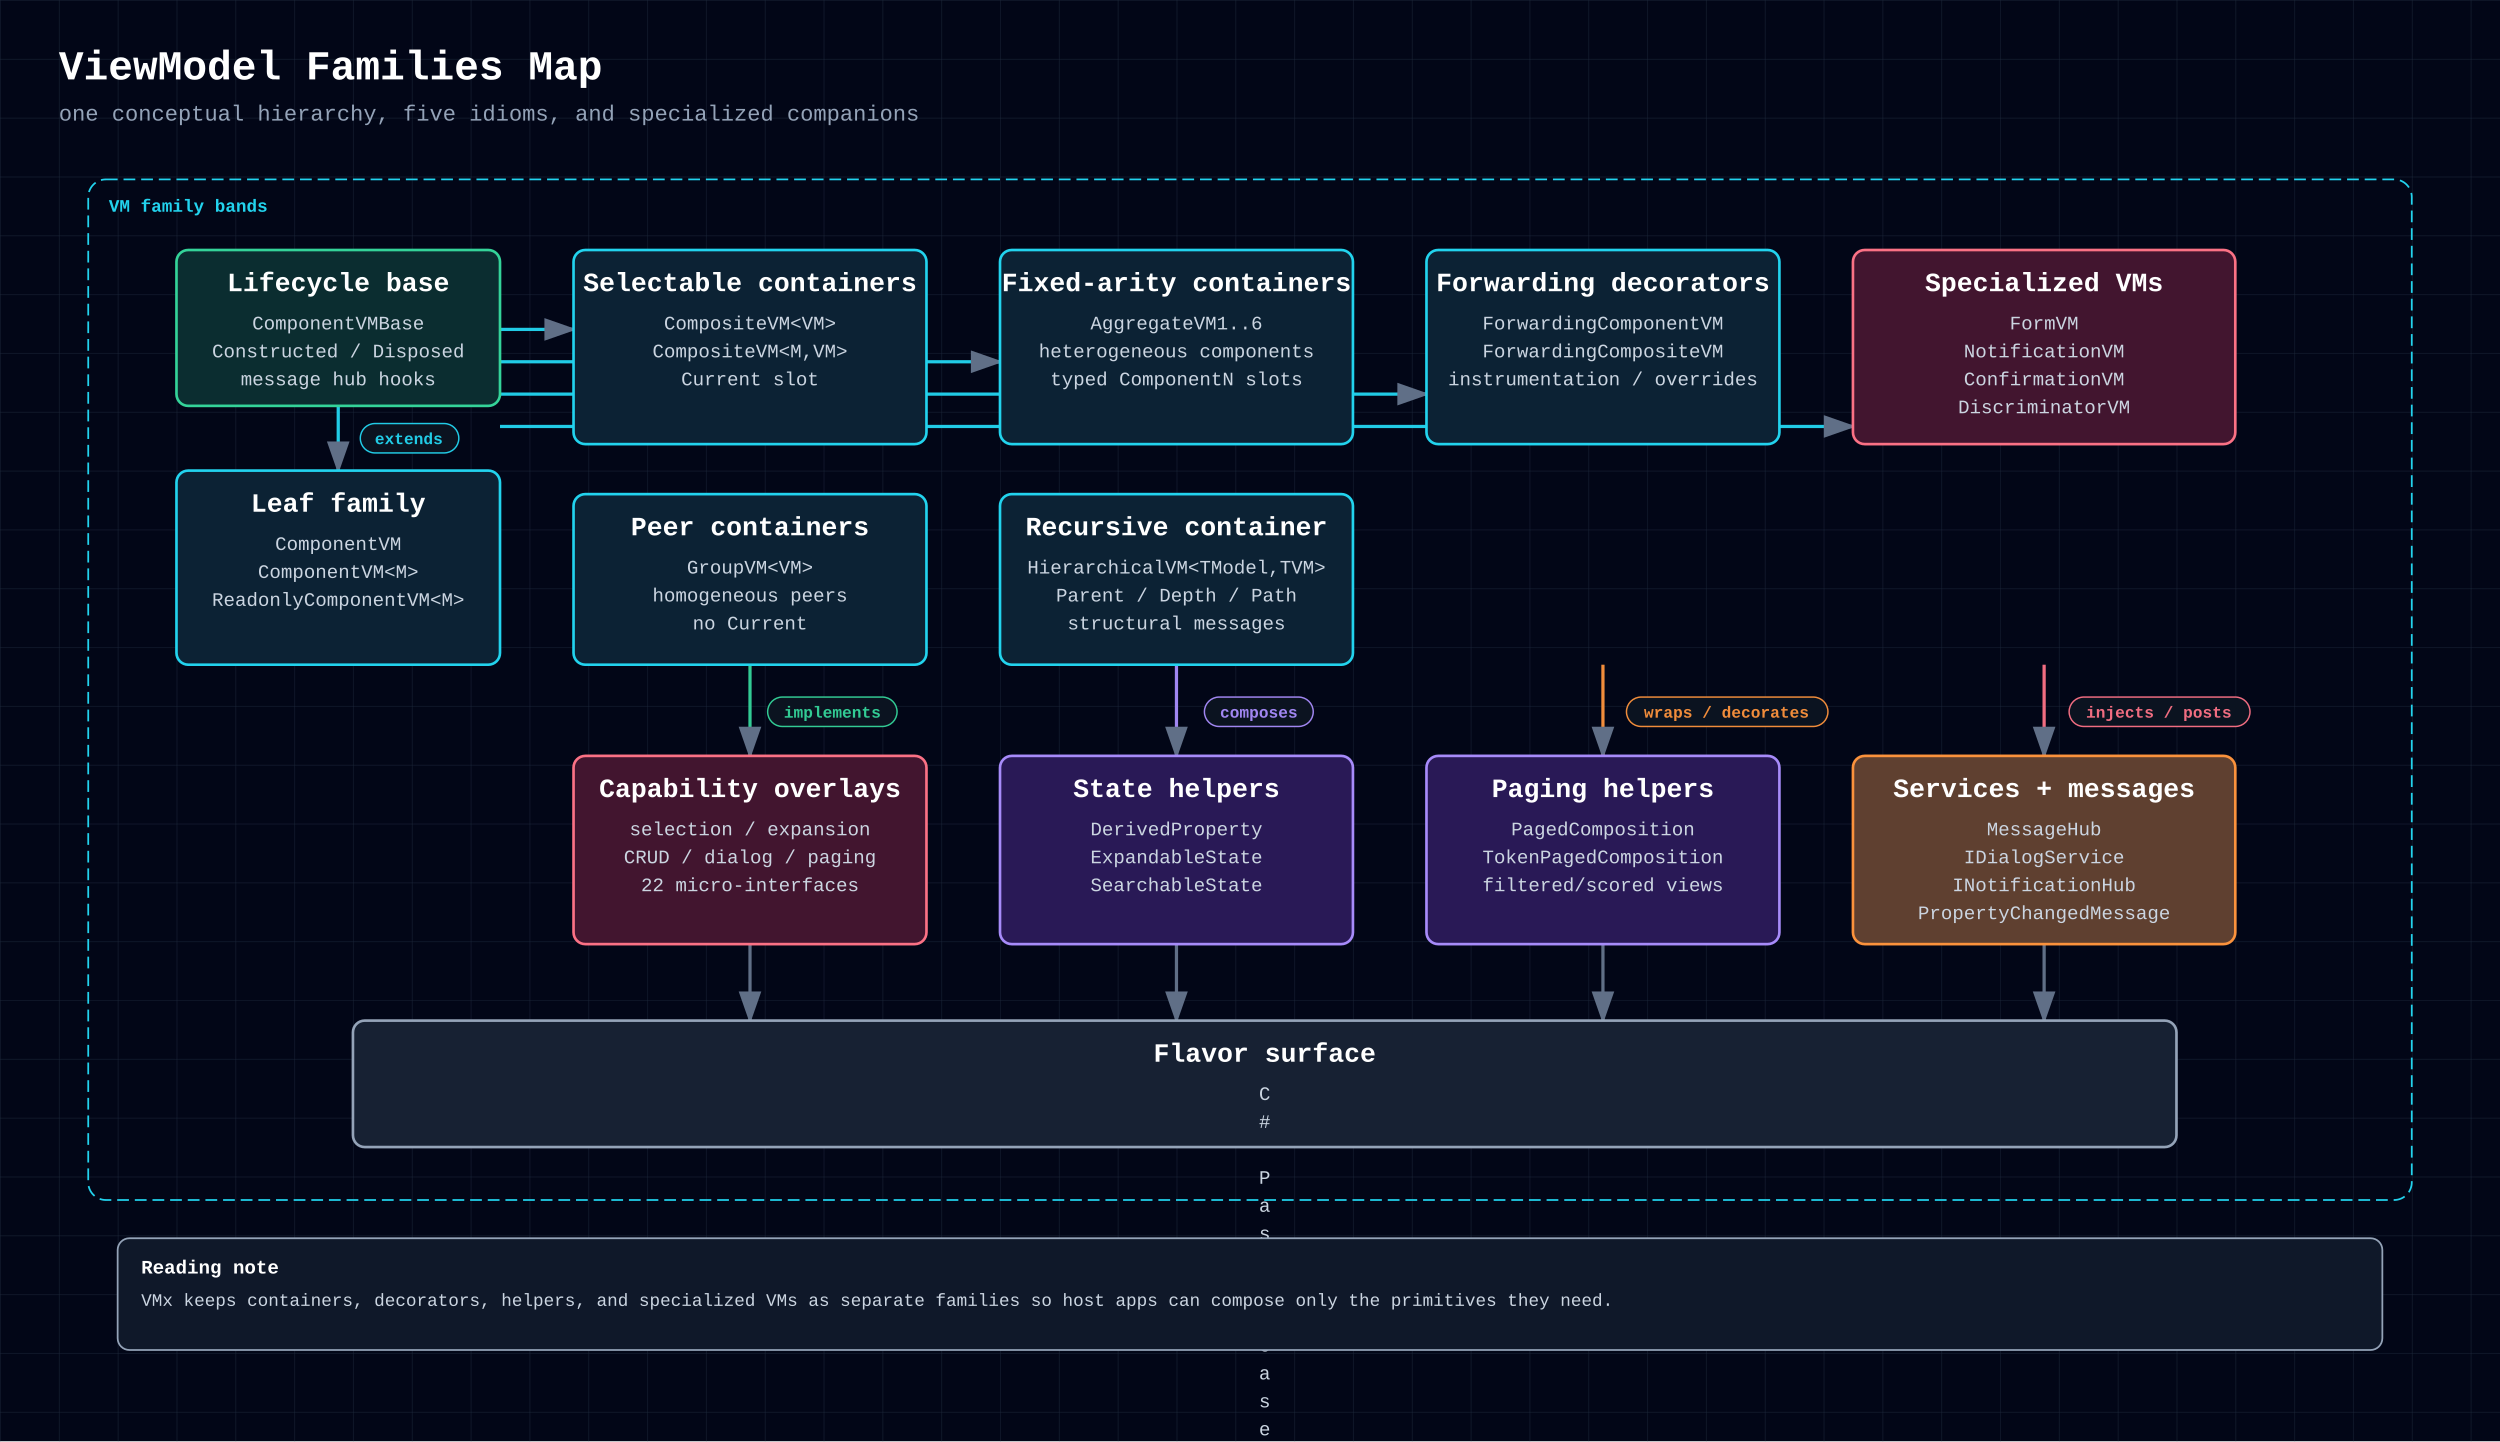
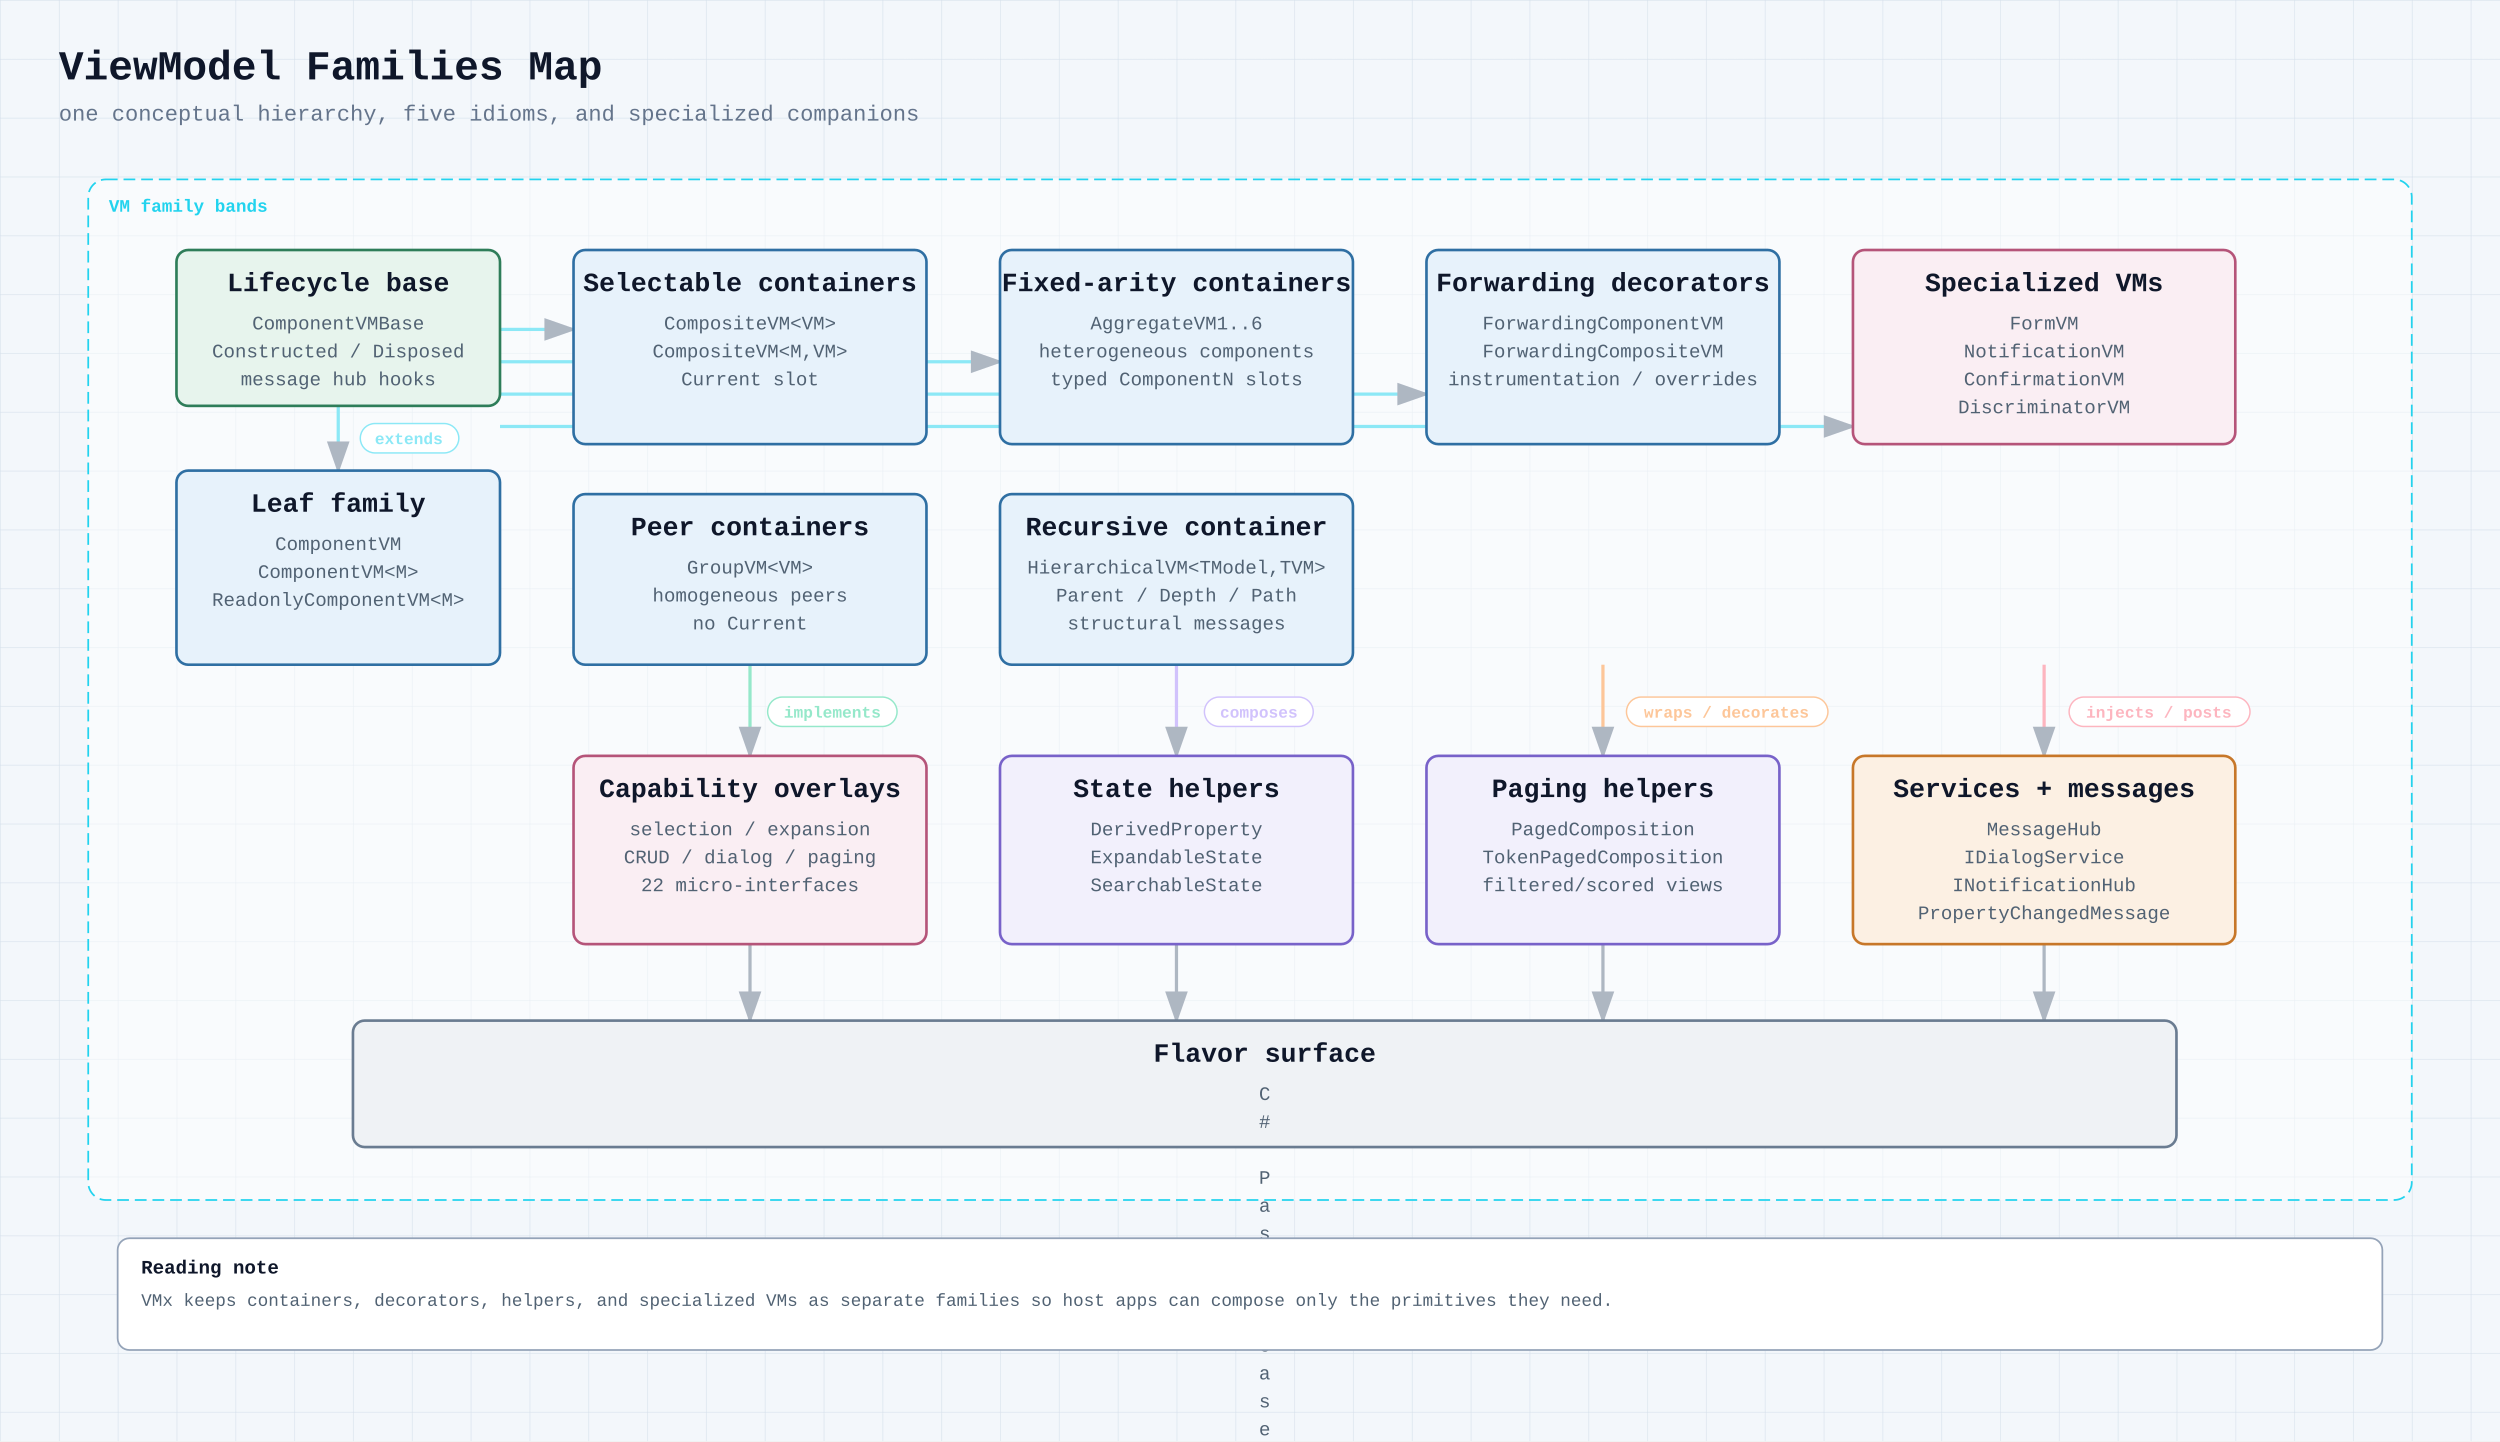
<svg xmlns="http://www.w3.org/2000/svg" width="1700" height="980" viewBox="0 0 1700 980" style="font-family: ui-monospace, SFMono-Regular, Menlo, Monaco, Consolas, 'Liberation Mono', 'Courier New', monospace;">
  <defs>
    <style>
      text { font-family: ui-monospace, SFMono-Regular, Menlo, Monaco, Consolas, 'Liberation Mono', 'Courier New', monospace; }
    </style>
    <pattern id="grid" width="40" height="40" patternUnits="userSpaceOnUse">
-       <path d="M 40 0 L 0 0 0 40" fill="none" stroke="#1e293b" stroke-width="0.6" />
+       <path d="M 40 0 L 0 0 0 40" fill="none" stroke="#d7e1ec" stroke-width="0.8" />
    </pattern>
    <marker id="arrowhead" markerWidth="10" markerHeight="7" refX="9" refY="3.5" orient="auto">
      <polygon points="0 0, 10 3.5, 0 7" fill="#64748b" />
    </marker>
  </defs>
-   <rect width="100%" height="100%" fill="#020617" />
+   <rect width="100%" height="100%" fill="#f3f7fb" />
  <rect width="100%" height="100%" fill="url(#grid)" />
-   <text x="40" y="54" fill="white" font-size="28" font-weight="700" text-anchor="start">ViewModel Families Map</text>
-   <text x="40" y="82" fill="#94a3b8" font-size="15" font-weight="400" text-anchor="start">one conceptual hierarchy, five idioms, and specialized companions</text>
+   <text x="40" y="54" fill="#0f172a" font-size="28" font-weight="700" text-anchor="start">ViewModel Families Map</text>
+   <text x="40" y="82" fill="#64748b" font-size="15" font-weight="400" text-anchor="start">one conceptual hierarchy, five idioms, and specialized companions</text>
  <polyline points="230,276 230,320" fill="none" stroke="#22d3ee" stroke-width="2.2" marker-end="url(#arrowhead)" />
-   <rect x="245" y="288" width="67" height="20" rx="10" fill="#0b1420" stroke="#22d3ee" stroke-width="1" />
+   <rect x="245" y="288" width="67" height="20" rx="10" fill="#ffffff" stroke="#22d3ee" stroke-width="1" />
  <text x="278" y="302" fill="#22d3ee" font-size="11" font-weight="700" text-anchor="middle">extends</text>
  <polyline points="340,224 390,224" fill="none" stroke="#22d3ee" stroke-width="2.2" marker-end="url(#arrowhead)" />
  <polyline points="340,246 680,246" fill="none" stroke="#22d3ee" stroke-width="2.2" marker-end="url(#arrowhead)" />
  <polyline points="340,268 970,268" fill="none" stroke="#22d3ee" stroke-width="2.2" marker-end="url(#arrowhead)" />
  <polyline points="340,290 1260,290" fill="none" stroke="#22d3ee" stroke-width="2.2" marker-end="url(#arrowhead)" />
  <polyline points="510,452 510,514" fill="none" stroke="#34d399" stroke-width="2.2" marker-end="url(#arrowhead)" />
-   <rect x="522" y="474" width="88" height="20" rx="10" fill="#0b1420" stroke="#34d399" stroke-width="1" />
+   <rect x="522" y="474" width="88" height="20" rx="10" fill="#ffffff" stroke="#34d399" stroke-width="1" />
  <text x="566" y="488" fill="#34d399" font-size="11" font-weight="700" text-anchor="middle">implements</text>
  <polyline points="800,452 800,514" fill="none" stroke="#a78bfa" stroke-width="2.2" marker-end="url(#arrowhead)" />
-   <rect x="819" y="474" width="74" height="20" rx="10" fill="#0b1420" stroke="#a78bfa" stroke-width="1" />
+   <rect x="819" y="474" width="74" height="20" rx="10" fill="#ffffff" stroke="#a78bfa" stroke-width="1" />
  <text x="856" y="488" fill="#a78bfa" font-size="11" font-weight="700" text-anchor="middle">composes</text>
  <polyline points="1090,452 1090,514" fill="none" stroke="#fb923c" stroke-width="2.2" marker-end="url(#arrowhead)" />
-   <rect x="1106" y="474" width="137" height="20" rx="10" fill="#0b1420" stroke="#fb923c" stroke-width="1" />
+   <rect x="1106" y="474" width="137" height="20" rx="10" fill="#ffffff" stroke="#fb923c" stroke-width="1" />
  <text x="1174" y="488" fill="#fb923c" font-size="11" font-weight="700" text-anchor="middle">wraps / decorates</text>
  <polyline points="1390,452 1390,514" fill="none" stroke="#fb7185" stroke-width="2.2" marker-end="url(#arrowhead)" />
-   <rect x="1407" y="474" width="123" height="20" rx="10" fill="#0b1420" stroke="#fb7185" stroke-width="1" />
+   <rect x="1407" y="474" width="123" height="20" rx="10" fill="#ffffff" stroke="#fb7185" stroke-width="1" />
  <text x="1468" y="488" fill="#fb7185" font-size="11" font-weight="700" text-anchor="middle">injects / posts</text>
  <polyline points="1390,642 1390,694" fill="none" stroke="#64748b" stroke-width="2.2" marker-end="url(#arrowhead)" />
  <polyline points="1090,642 1090,694" fill="none" stroke="#64748b" stroke-width="2.2" marker-end="url(#arrowhead)" />
  <polyline points="800,642 800,694" fill="none" stroke="#64748b" stroke-width="2.2" marker-end="url(#arrowhead)" />
  <polyline points="510,642 510,694" fill="none" stroke="#64748b" stroke-width="2.2" marker-end="url(#arrowhead)" />
-   <rect x="60" y="122" width="1580" height="694" rx="12" fill="rgba(15, 23, 42, 0.04)" stroke="#22d3ee" stroke-width="1.2" stroke-dasharray="8 4" />
+   <rect x="60" y="122" width="1580" height="694" rx="12" fill="rgba(255, 255, 255, 0.48)" stroke="#22d3ee" stroke-width="1.2" stroke-dasharray="8 4" />
  <text x="74" y="144" fill="#22d3ee" font-size="12" font-weight="700" text-anchor="start">VM family bands</text>
-   <rect x="120" y="170" width="220" height="106" rx="8" fill="#0f172a" />
-   <rect x="120" y="170" width="220" height="106" rx="8" fill="rgba(6, 78, 59, 0.42)" stroke="#34d399" stroke-width="1.8" />
-   <text x="230" y="198" fill="white" font-size="18" font-weight="700" text-anchor="middle">Lifecycle base</text>
-   <text x="230" y="224" fill="#cbd5e1" font-size="13" font-weight="400" text-anchor="middle">ComponentVMBase</text>
-   <text x="230" y="243" fill="#cbd5e1" font-size="13" font-weight="400" text-anchor="middle">Constructed / Disposed</text>
-   <text x="230" y="262" fill="#cbd5e1" font-size="13" font-weight="400" text-anchor="middle">message hub hooks</text>
-   <rect x="120" y="320" width="220" height="132" rx="8" fill="#0f172a" />
-   <rect x="120" y="320" width="220" height="132" rx="8" fill="rgba(8, 51, 68, 0.42)" stroke="#22d3ee" stroke-width="1.8" />
-   <text x="230" y="348" fill="white" font-size="18" font-weight="700" text-anchor="middle">Leaf family</text>
-   <text x="230" y="374" fill="#cbd5e1" font-size="13" font-weight="400" text-anchor="middle">ComponentVM</text>
-   <text x="230" y="393" fill="#cbd5e1" font-size="13" font-weight="400" text-anchor="middle">ComponentVM&lt;M&gt;</text>
-   <text x="230" y="412" fill="#cbd5e1" font-size="13" font-weight="400" text-anchor="middle">ReadonlyComponentVM&lt;M&gt;</text>
-   <rect x="390" y="170" width="240" height="132" rx="8" fill="#0f172a" />
-   <rect x="390" y="170" width="240" height="132" rx="8" fill="rgba(8, 51, 68, 0.42)" stroke="#22d3ee" stroke-width="1.8" />
-   <text x="510" y="198" fill="white" font-size="18" font-weight="700" text-anchor="middle">Selectable containers</text>
-   <text x="510" y="224" fill="#cbd5e1" font-size="13" font-weight="400" text-anchor="middle">CompositeVM&lt;VM&gt;</text>
-   <text x="510" y="243" fill="#cbd5e1" font-size="13" font-weight="400" text-anchor="middle">CompositeVM&lt;M,VM&gt;</text>
-   <text x="510" y="262" fill="#cbd5e1" font-size="13" font-weight="400" text-anchor="middle">Current slot</text>
-   <rect x="390" y="336" width="240" height="116" rx="8" fill="#0f172a" />
-   <rect x="390" y="336" width="240" height="116" rx="8" fill="rgba(8, 51, 68, 0.42)" stroke="#22d3ee" stroke-width="1.8" />
-   <text x="510" y="364" fill="white" font-size="18" font-weight="700" text-anchor="middle">Peer containers</text>
-   <text x="510" y="390" fill="#cbd5e1" font-size="13" font-weight="400" text-anchor="middle">GroupVM&lt;VM&gt;</text>
-   <text x="510" y="409" fill="#cbd5e1" font-size="13" font-weight="400" text-anchor="middle">homogeneous peers</text>
-   <text x="510" y="428" fill="#cbd5e1" font-size="13" font-weight="400" text-anchor="middle">no Current</text>
-   <rect x="680" y="170" width="240" height="132" rx="8" fill="#0f172a" />
-   <rect x="680" y="170" width="240" height="132" rx="8" fill="rgba(8, 51, 68, 0.42)" stroke="#22d3ee" stroke-width="1.8" />
-   <text x="800" y="198" fill="white" font-size="18" font-weight="700" text-anchor="middle">Fixed-arity containers</text>
-   <text x="800" y="224" fill="#cbd5e1" font-size="13" font-weight="400" text-anchor="middle">AggregateVM1..6</text>
-   <text x="800" y="243" fill="#cbd5e1" font-size="13" font-weight="400" text-anchor="middle">heterogeneous components</text>
-   <text x="800" y="262" fill="#cbd5e1" font-size="13" font-weight="400" text-anchor="middle">typed ComponentN slots</text>
-   <rect x="680" y="336" width="240" height="116" rx="8" fill="#0f172a" />
-   <rect x="680" y="336" width="240" height="116" rx="8" fill="rgba(8, 51, 68, 0.42)" stroke="#22d3ee" stroke-width="1.8" />
-   <text x="800" y="364" fill="white" font-size="18" font-weight="700" text-anchor="middle">Recursive container</text>
-   <text x="800" y="390" fill="#cbd5e1" font-size="13" font-weight="400" text-anchor="middle">HierarchicalVM&lt;TModel,TVM&gt;</text>
-   <text x="800" y="409" fill="#cbd5e1" font-size="13" font-weight="400" text-anchor="middle">Parent / Depth / Path</text>
-   <text x="800" y="428" fill="#cbd5e1" font-size="13" font-weight="400" text-anchor="middle">structural messages</text>
-   <rect x="970" y="170" width="240" height="132" rx="8" fill="#0f172a" />
-   <rect x="970" y="170" width="240" height="132" rx="8" fill="rgba(8, 51, 68, 0.42)" stroke="#22d3ee" stroke-width="1.8" />
-   <text x="1090" y="198" fill="white" font-size="18" font-weight="700" text-anchor="middle">Forwarding decorators</text>
-   <text x="1090" y="224" fill="#cbd5e1" font-size="13" font-weight="400" text-anchor="middle">ForwardingComponentVM</text>
-   <text x="1090" y="243" fill="#cbd5e1" font-size="13" font-weight="400" text-anchor="middle">ForwardingCompositeVM</text>
-   <text x="1090" y="262" fill="#cbd5e1" font-size="13" font-weight="400" text-anchor="middle">instrumentation / overrides</text>
-   <rect x="1260" y="170" width="260" height="132" rx="8" fill="#0f172a" />
-   <rect x="1260" y="170" width="260" height="132" rx="8" fill="rgba(136, 19, 55, 0.42)" stroke="#fb7185" stroke-width="1.8" />
-   <text x="1390" y="198" fill="white" font-size="18" font-weight="700" text-anchor="middle">Specialized VMs</text>
-   <text x="1390" y="224" fill="#cbd5e1" font-size="13" font-weight="400" text-anchor="middle">FormVM</text>
-   <text x="1390" y="243" fill="#cbd5e1" font-size="13" font-weight="400" text-anchor="middle">NotificationVM</text>
-   <text x="1390" y="262" fill="#cbd5e1" font-size="13" font-weight="400" text-anchor="middle">ConfirmationVM</text>
-   <text x="1390" y="281" fill="#cbd5e1" font-size="13" font-weight="400" text-anchor="middle">DiscriminatorVM</text>
-   <rect x="390" y="514" width="240" height="128" rx="8" fill="#0f172a" />
-   <rect x="390" y="514" width="240" height="128" rx="8" fill="rgba(136, 19, 55, 0.42)" stroke="#fb7185" stroke-width="1.8" />
-   <text x="510" y="542" fill="white" font-size="18" font-weight="700" text-anchor="middle">Capability overlays</text>
-   <text x="510" y="568" fill="#cbd5e1" font-size="13" font-weight="400" text-anchor="middle">selection / expansion</text>
-   <text x="510" y="587" fill="#cbd5e1" font-size="13" font-weight="400" text-anchor="middle">CRUD / dialog / paging</text>
-   <text x="510" y="606" fill="#cbd5e1" font-size="13" font-weight="400" text-anchor="middle">22 micro-interfaces</text>
-   <rect x="680" y="514" width="240" height="128" rx="8" fill="#0f172a" />
-   <rect x="680" y="514" width="240" height="128" rx="8" fill="rgba(76, 29, 149, 0.42)" stroke="#a78bfa" stroke-width="1.8" />
-   <text x="800" y="542" fill="white" font-size="18" font-weight="700" text-anchor="middle">State helpers</text>
-   <text x="800" y="568" fill="#cbd5e1" font-size="13" font-weight="400" text-anchor="middle">DerivedProperty</text>
-   <text x="800" y="587" fill="#cbd5e1" font-size="13" font-weight="400" text-anchor="middle">ExpandableState</text>
-   <text x="800" y="606" fill="#cbd5e1" font-size="13" font-weight="400" text-anchor="middle">SearchableState</text>
-   <rect x="970" y="514" width="240" height="128" rx="8" fill="#0f172a" />
-   <rect x="970" y="514" width="240" height="128" rx="8" fill="rgba(76, 29, 149, 0.42)" stroke="#a78bfa" stroke-width="1.8" />
-   <text x="1090" y="542" fill="white" font-size="18" font-weight="700" text-anchor="middle">Paging helpers</text>
-   <text x="1090" y="568" fill="#cbd5e1" font-size="13" font-weight="400" text-anchor="middle">PagedComposition</text>
-   <text x="1090" y="587" fill="#cbd5e1" font-size="13" font-weight="400" text-anchor="middle">TokenPagedComposition</text>
-   <text x="1090" y="606" fill="#cbd5e1" font-size="13" font-weight="400" text-anchor="middle">filtered/scored views</text>
-   <rect x="1260" y="514" width="260" height="128" rx="8" fill="#0f172a" />
-   <rect x="1260" y="514" width="260" height="128" rx="8" fill="rgba(251, 146, 60, 0.34)" stroke="#fb923c" stroke-width="1.8" />
-   <text x="1390" y="542" fill="white" font-size="18" font-weight="700" text-anchor="middle">Services + messages</text>
-   <text x="1390" y="568" fill="#cbd5e1" font-size="13" font-weight="400" text-anchor="middle">MessageHub</text>
-   <text x="1390" y="587" fill="#cbd5e1" font-size="13" font-weight="400" text-anchor="middle">IDialogService</text>
-   <text x="1390" y="606" fill="#cbd5e1" font-size="13" font-weight="400" text-anchor="middle">INotificationHub</text>
-   <text x="1390" y="625" fill="#cbd5e1" font-size="13" font-weight="400" text-anchor="middle">PropertyChangedMessage</text>
-   <rect x="240" y="694" width="1240" height="86" rx="8" fill="#0f172a" />
-   <rect x="240" y="694" width="1240" height="86" rx="8" fill="rgba(30, 41, 59, 0.56)" stroke="#94a3b8" stroke-width="1.8" />
-   <text x="860" y="722" fill="white" font-size="18" font-weight="700" text-anchor="middle">Flavor surface</text>
-   <text x="860" y="748" fill="#cbd5e1" font-size="13" font-weight="400" text-anchor="middle">C</text>
-   <text x="860" y="767" fill="#cbd5e1" font-size="13" font-weight="400" text-anchor="middle">#</text>
-   <text x="860" y="786" fill="#cbd5e1" font-size="13" font-weight="400" text-anchor="middle"> </text>
-   <text x="860" y="805" fill="#cbd5e1" font-size="13" font-weight="400" text-anchor="middle">P</text>
-   <text x="860" y="824" fill="#cbd5e1" font-size="13" font-weight="400" text-anchor="middle">a</text>
-   <text x="860" y="843" fill="#cbd5e1" font-size="13" font-weight="400" text-anchor="middle">s</text>
-   <text x="860" y="862" fill="#cbd5e1" font-size="13" font-weight="400" text-anchor="middle">c</text>
-   <text x="860" y="881" fill="#cbd5e1" font-size="13" font-weight="400" text-anchor="middle">a</text>
-   <text x="860" y="900" fill="#cbd5e1" font-size="13" font-weight="400" text-anchor="middle">l</text>
-   <text x="860" y="919" fill="#cbd5e1" font-size="13" font-weight="400" text-anchor="middle">C</text>
-   <text x="860" y="938" fill="#cbd5e1" font-size="13" font-weight="400" text-anchor="middle">a</text>
-   <text x="860" y="957" fill="#cbd5e1" font-size="13" font-weight="400" text-anchor="middle">s</text>
-   <text x="860" y="976" fill="#cbd5e1" font-size="13" font-weight="400" text-anchor="middle">e</text>
-   <text x="860" y="995" fill="#cbd5e1" font-size="13" font-weight="400" text-anchor="middle">,</text>
-   <text x="860" y="1014" fill="#cbd5e1" font-size="13" font-weight="400" text-anchor="middle"> </text>
-   <text x="860" y="1033" fill="#cbd5e1" font-size="13" font-weight="400" text-anchor="middle">P</text>
-   <text x="860" y="1052" fill="#cbd5e1" font-size="13" font-weight="400" text-anchor="middle">y</text>
-   <text x="860" y="1071" fill="#cbd5e1" font-size="13" font-weight="400" text-anchor="middle">t</text>
-   <text x="860" y="1090" fill="#cbd5e1" font-size="13" font-weight="400" text-anchor="middle">h</text>
-   <text x="860" y="1109" fill="#cbd5e1" font-size="13" font-weight="400" text-anchor="middle">o</text>
-   <text x="860" y="1128" fill="#cbd5e1" font-size="13" font-weight="400" text-anchor="middle">n</text>
-   <text x="860" y="1147" fill="#cbd5e1" font-size="13" font-weight="400" text-anchor="middle"> </text>
-   <text x="860" y="1166" fill="#cbd5e1" font-size="13" font-weight="400" text-anchor="middle">s</text>
-   <text x="860" y="1185" fill="#cbd5e1" font-size="13" font-weight="400" text-anchor="middle">n</text>
-   <text x="860" y="1204" fill="#cbd5e1" font-size="13" font-weight="400" text-anchor="middle">a</text>
-   <text x="860" y="1223" fill="#cbd5e1" font-size="13" font-weight="400" text-anchor="middle">k</text>
-   <text x="860" y="1242" fill="#cbd5e1" font-size="13" font-weight="400" text-anchor="middle">e</text>
-   <text x="860" y="1261" fill="#cbd5e1" font-size="13" font-weight="400" text-anchor="middle">_</text>
-   <text x="860" y="1280" fill="#cbd5e1" font-size="13" font-weight="400" text-anchor="middle">c</text>
-   <text x="860" y="1299" fill="#cbd5e1" font-size="13" font-weight="400" text-anchor="middle">a</text>
-   <text x="860" y="1318" fill="#cbd5e1" font-size="13" font-weight="400" text-anchor="middle">s</text>
-   <text x="860" y="1337" fill="#cbd5e1" font-size="13" font-weight="400" text-anchor="middle">e</text>
-   <text x="860" y="1356" fill="#cbd5e1" font-size="13" font-weight="400" text-anchor="middle">,</text>
-   <text x="860" y="1375" fill="#cbd5e1" font-size="13" font-weight="400" text-anchor="middle"> </text>
-   <text x="860" y="1394" fill="#cbd5e1" font-size="13" font-weight="400" text-anchor="middle">T</text>
-   <text x="860" y="1413" fill="#cbd5e1" font-size="13" font-weight="400" text-anchor="middle">y</text>
-   <text x="860" y="1432" fill="#cbd5e1" font-size="13" font-weight="400" text-anchor="middle">p</text>
-   <text x="860" y="1451" fill="#cbd5e1" font-size="13" font-weight="400" text-anchor="middle">e</text>
-   <text x="860" y="1470" fill="#cbd5e1" font-size="13" font-weight="400" text-anchor="middle">S</text>
-   <text x="860" y="1489" fill="#cbd5e1" font-size="13" font-weight="400" text-anchor="middle">c</text>
-   <text x="860" y="1508" fill="#cbd5e1" font-size="13" font-weight="400" text-anchor="middle">r</text>
-   <text x="860" y="1527" fill="#cbd5e1" font-size="13" font-weight="400" text-anchor="middle">i</text>
-   <text x="860" y="1546" fill="#cbd5e1" font-size="13" font-weight="400" text-anchor="middle">p</text>
-   <text x="860" y="1565" fill="#cbd5e1" font-size="13" font-weight="400" text-anchor="middle">t</text>
-   <text x="860" y="1584" fill="#cbd5e1" font-size="13" font-weight="400" text-anchor="middle"> </text>
-   <text x="860" y="1603" fill="#cbd5e1" font-size="13" font-weight="400" text-anchor="middle">a</text>
-   <text x="860" y="1622" fill="#cbd5e1" font-size="13" font-weight="400" text-anchor="middle">n</text>
-   <text x="860" y="1641" fill="#cbd5e1" font-size="13" font-weight="400" text-anchor="middle">d</text>
-   <text x="860" y="1660" fill="#cbd5e1" font-size="13" font-weight="400" text-anchor="middle"> </text>
-   <text x="860" y="1679" fill="#cbd5e1" font-size="13" font-weight="400" text-anchor="middle">S</text>
-   <text x="860" y="1698" fill="#cbd5e1" font-size="13" font-weight="400" text-anchor="middle">w</text>
-   <text x="860" y="1717" fill="#cbd5e1" font-size="13" font-weight="400" text-anchor="middle">i</text>
-   <text x="860" y="1736" fill="#cbd5e1" font-size="13" font-weight="400" text-anchor="middle">f</text>
-   <text x="860" y="1755" fill="#cbd5e1" font-size="13" font-weight="400" text-anchor="middle">t</text>
-   <text x="860" y="1774" fill="#cbd5e1" font-size="13" font-weight="400" text-anchor="middle"> </text>
-   <text x="860" y="1793" fill="#cbd5e1" font-size="13" font-weight="400" text-anchor="middle">c</text>
-   <text x="860" y="1812" fill="#cbd5e1" font-size="13" font-weight="400" text-anchor="middle">a</text>
-   <text x="860" y="1831" fill="#cbd5e1" font-size="13" font-weight="400" text-anchor="middle">m</text>
-   <text x="860" y="1850" fill="#cbd5e1" font-size="13" font-weight="400" text-anchor="middle">e</text>
-   <text x="860" y="1869" fill="#cbd5e1" font-size="13" font-weight="400" text-anchor="middle">l</text>
-   <text x="860" y="1888" fill="#cbd5e1" font-size="13" font-weight="400" text-anchor="middle">C</text>
-   <text x="860" y="1907" fill="#cbd5e1" font-size="13" font-weight="400" text-anchor="middle">a</text>
-   <text x="860" y="1926" fill="#cbd5e1" font-size="13" font-weight="400" text-anchor="middle">s</text>
-   <text x="860" y="1945" fill="#cbd5e1" font-size="13" font-weight="400" text-anchor="middle">e</text>
-   <text x="860" y="1964" fill="#cbd5e1" font-size="13" font-weight="400" text-anchor="middle"> </text>
-   <text x="860" y="1983" fill="#cbd5e1" font-size="13" font-weight="400" text-anchor="middle">-</text>
-   <text x="860" y="2002" fill="#cbd5e1" font-size="13" font-weight="400" text-anchor="middle"> </text>
-   <text x="860" y="2021" fill="#cbd5e1" font-size="13" font-weight="400" text-anchor="middle">s</text>
-   <text x="860" y="2040" fill="#cbd5e1" font-size="13" font-weight="400" text-anchor="middle">a</text>
-   <text x="860" y="2059" fill="#cbd5e1" font-size="13" font-weight="400" text-anchor="middle">m</text>
-   <text x="860" y="2078" fill="#cbd5e1" font-size="13" font-weight="400" text-anchor="middle">e</text>
-   <text x="860" y="2097" fill="#cbd5e1" font-size="13" font-weight="400" text-anchor="middle"> </text>
-   <text x="860" y="2116" fill="#cbd5e1" font-size="13" font-weight="400" text-anchor="middle">s</text>
-   <text x="860" y="2135" fill="#cbd5e1" font-size="13" font-weight="400" text-anchor="middle">h</text>
-   <text x="860" y="2154" fill="#cbd5e1" font-size="13" font-weight="400" text-anchor="middle">a</text>
-   <text x="860" y="2173" fill="#cbd5e1" font-size="13" font-weight="400" text-anchor="middle">p</text>
-   <text x="860" y="2192" fill="#cbd5e1" font-size="13" font-weight="400" text-anchor="middle">e</text>
-   <text x="860" y="2211" fill="#cbd5e1" font-size="13" font-weight="400" text-anchor="middle">,</text>
-   <text x="860" y="2230" fill="#cbd5e1" font-size="13" font-weight="400" text-anchor="middle"> </text>
-   <text x="860" y="2249" fill="#cbd5e1" font-size="13" font-weight="400" text-anchor="middle">i</text>
-   <text x="860" y="2268" fill="#cbd5e1" font-size="13" font-weight="400" text-anchor="middle">d</text>
-   <text x="860" y="2287" fill="#cbd5e1" font-size="13" font-weight="400" text-anchor="middle">i</text>
-   <text x="860" y="2306" fill="#cbd5e1" font-size="13" font-weight="400" text-anchor="middle">o</text>
-   <text x="860" y="2325" fill="#cbd5e1" font-size="13" font-weight="400" text-anchor="middle">m</text>
-   <text x="860" y="2344" fill="#cbd5e1" font-size="13" font-weight="400" text-anchor="middle">a</text>
-   <text x="860" y="2363" fill="#cbd5e1" font-size="13" font-weight="400" text-anchor="middle">t</text>
-   <text x="860" y="2382" fill="#cbd5e1" font-size="13" font-weight="400" text-anchor="middle">i</text>
-   <text x="860" y="2401" fill="#cbd5e1" font-size="13" font-weight="400" text-anchor="middle">c</text>
-   <text x="860" y="2420" fill="#cbd5e1" font-size="13" font-weight="400" text-anchor="middle"> </text>
-   <text x="860" y="2439" fill="#cbd5e1" font-size="13" font-weight="400" text-anchor="middle">s</text>
-   <text x="860" y="2458" fill="#cbd5e1" font-size="13" font-weight="400" text-anchor="middle">u</text>
-   <text x="860" y="2477" fill="#cbd5e1" font-size="13" font-weight="400" text-anchor="middle">r</text>
-   <text x="860" y="2496" fill="#cbd5e1" font-size="13" font-weight="400" text-anchor="middle">f</text>
-   <text x="860" y="2515" fill="#cbd5e1" font-size="13" font-weight="400" text-anchor="middle">a</text>
-   <text x="860" y="2534" fill="#cbd5e1" font-size="13" font-weight="400" text-anchor="middle">c</text>
-   <text x="860" y="2553" fill="#cbd5e1" font-size="13" font-weight="400" text-anchor="middle">e</text>
-   <text x="860" y="2572" fill="#cbd5e1" font-size="13" font-weight="400" text-anchor="middle"> </text>
-   <text x="860" y="2591" fill="#cbd5e1" font-size="13" font-weight="400" text-anchor="middle">o</text>
-   <text x="860" y="2610" fill="#cbd5e1" font-size="13" font-weight="400" text-anchor="middle">n</text>
-   <text x="860" y="2629" fill="#cbd5e1" font-size="13" font-weight="400" text-anchor="middle">l</text>
-   <text x="860" y="2648" fill="#cbd5e1" font-size="13" font-weight="400" text-anchor="middle">y</text>
-   <text x="860" y="2667" fill="#cbd5e1" font-size="13" font-weight="400" text-anchor="middle">.</text>
-   <rect x="80" y="842" width="1540" height="76" rx="8" fill="#111c2a" />
-   <rect x="80" y="842" width="1540" height="76" rx="8" fill="rgba(15, 23, 42, 0.68)" stroke="#94a3b8" stroke-width="1.2" />
-   <text x="96" y="866" fill="white" font-size="13" font-weight="700" text-anchor="start">Reading note</text>
-   <text x="96" y="888" fill="#cbd5e1" font-size="12" font-weight="400" text-anchor="start">VMx keeps containers, decorators, helpers, and specialized VMs as separate families so host apps can compose only the primitives they need.</text>
+   <rect x="120" y="170" width="220" height="106" rx="8" fill="#ffffff" />
+   <rect x="120" y="170" width="220" height="106" rx="8" fill="rgba(102, 183, 142, 0.16)" stroke="#2e7d59" stroke-width="1.8" />
+   <text x="230" y="198" fill="#0f172a" font-size="18" font-weight="700" text-anchor="middle">Lifecycle base</text>
+   <text x="230" y="224" fill="#516273" font-size="13" font-weight="400" text-anchor="middle">ComponentVMBase</text>
+   <text x="230" y="243" fill="#516273" font-size="13" font-weight="400" text-anchor="middle">Constructed / Disposed</text>
+   <text x="230" y="262" fill="#516273" font-size="13" font-weight="400" text-anchor="middle">message hub hooks</text>
+   <rect x="120" y="320" width="220" height="132" rx="8" fill="#ffffff" />
+   <rect x="120" y="320" width="220" height="132" rx="8" fill="rgba(102, 170, 226, 0.16)" stroke="#2f6fa3" stroke-width="1.8" />
+   <text x="230" y="348" fill="#0f172a" font-size="18" font-weight="700" text-anchor="middle">Leaf family</text>
+   <text x="230" y="374" fill="#516273" font-size="13" font-weight="400" text-anchor="middle">ComponentVM</text>
+   <text x="230" y="393" fill="#516273" font-size="13" font-weight="400" text-anchor="middle">ComponentVM&lt;M&gt;</text>
+   <text x="230" y="412" fill="#516273" font-size="13" font-weight="400" text-anchor="middle">ReadonlyComponentVM&lt;M&gt;</text>
+   <rect x="390" y="170" width="240" height="132" rx="8" fill="#ffffff" />
+   <rect x="390" y="170" width="240" height="132" rx="8" fill="rgba(102, 170, 226, 0.16)" stroke="#2f6fa3" stroke-width="1.8" />
+   <text x="510" y="198" fill="#0f172a" font-size="18" font-weight="700" text-anchor="middle">Selectable containers</text>
+   <text x="510" y="224" fill="#516273" font-size="13" font-weight="400" text-anchor="middle">CompositeVM&lt;VM&gt;</text>
+   <text x="510" y="243" fill="#516273" font-size="13" font-weight="400" text-anchor="middle">CompositeVM&lt;M,VM&gt;</text>
+   <text x="510" y="262" fill="#516273" font-size="13" font-weight="400" text-anchor="middle">Current slot</text>
+   <rect x="390" y="336" width="240" height="116" rx="8" fill="#ffffff" />
+   <rect x="390" y="336" width="240" height="116" rx="8" fill="rgba(102, 170, 226, 0.16)" stroke="#2f6fa3" stroke-width="1.8" />
+   <text x="510" y="364" fill="#0f172a" font-size="18" font-weight="700" text-anchor="middle">Peer containers</text>
+   <text x="510" y="390" fill="#516273" font-size="13" font-weight="400" text-anchor="middle">GroupVM&lt;VM&gt;</text>
+   <text x="510" y="409" fill="#516273" font-size="13" font-weight="400" text-anchor="middle">homogeneous peers</text>
+   <text x="510" y="428" fill="#516273" font-size="13" font-weight="400" text-anchor="middle">no Current</text>
+   <rect x="680" y="170" width="240" height="132" rx="8" fill="#ffffff" />
+   <rect x="680" y="170" width="240" height="132" rx="8" fill="rgba(102, 170, 226, 0.16)" stroke="#2f6fa3" stroke-width="1.8" />
+   <text x="800" y="198" fill="#0f172a" font-size="18" font-weight="700" text-anchor="middle">Fixed-arity containers</text>
+   <text x="800" y="224" fill="#516273" font-size="13" font-weight="400" text-anchor="middle">AggregateVM1..6</text>
+   <text x="800" y="243" fill="#516273" font-size="13" font-weight="400" text-anchor="middle">heterogeneous components</text>
+   <text x="800" y="262" fill="#516273" font-size="13" font-weight="400" text-anchor="middle">typed ComponentN slots</text>
+   <rect x="680" y="336" width="240" height="116" rx="8" fill="#ffffff" />
+   <rect x="680" y="336" width="240" height="116" rx="8" fill="rgba(102, 170, 226, 0.16)" stroke="#2f6fa3" stroke-width="1.8" />
+   <text x="800" y="364" fill="#0f172a" font-size="18" font-weight="700" text-anchor="middle">Recursive container</text>
+   <text x="800" y="390" fill="#516273" font-size="13" font-weight="400" text-anchor="middle">HierarchicalVM&lt;TModel,TVM&gt;</text>
+   <text x="800" y="409" fill="#516273" font-size="13" font-weight="400" text-anchor="middle">Parent / Depth / Path</text>
+   <text x="800" y="428" fill="#516273" font-size="13" font-weight="400" text-anchor="middle">structural messages</text>
+   <rect x="970" y="170" width="240" height="132" rx="8" fill="#ffffff" />
+   <rect x="970" y="170" width="240" height="132" rx="8" fill="rgba(102, 170, 226, 0.16)" stroke="#2f6fa3" stroke-width="1.8" />
+   <text x="1090" y="198" fill="#0f172a" font-size="18" font-weight="700" text-anchor="middle">Forwarding decorators</text>
+   <text x="1090" y="224" fill="#516273" font-size="13" font-weight="400" text-anchor="middle">ForwardingComponentVM</text>
+   <text x="1090" y="243" fill="#516273" font-size="13" font-weight="400" text-anchor="middle">ForwardingCompositeVM</text>
+   <text x="1090" y="262" fill="#516273" font-size="13" font-weight="400" text-anchor="middle">instrumentation / overrides</text>
+   <rect x="1260" y="170" width="260" height="132" rx="8" fill="#ffffff" />
+   <rect x="1260" y="170" width="260" height="132" rx="8" fill="rgba(220, 145, 179, 0.16)" stroke="#b55479" stroke-width="1.8" />
+   <text x="1390" y="198" fill="#0f172a" font-size="18" font-weight="700" text-anchor="middle">Specialized VMs</text>
+   <text x="1390" y="224" fill="#516273" font-size="13" font-weight="400" text-anchor="middle">FormVM</text>
+   <text x="1390" y="243" fill="#516273" font-size="13" font-weight="400" text-anchor="middle">NotificationVM</text>
+   <text x="1390" y="262" fill="#516273" font-size="13" font-weight="400" text-anchor="middle">ConfirmationVM</text>
+   <text x="1390" y="281" fill="#516273" font-size="13" font-weight="400" text-anchor="middle">DiscriminatorVM</text>
+   <rect x="390" y="514" width="240" height="128" rx="8" fill="#ffffff" />
+   <rect x="390" y="514" width="240" height="128" rx="8" fill="rgba(220, 145, 179, 0.16)" stroke="#b55479" stroke-width="1.8" />
+   <text x="510" y="542" fill="#0f172a" font-size="18" font-weight="700" text-anchor="middle">Capability overlays</text>
+   <text x="510" y="568" fill="#516273" font-size="13" font-weight="400" text-anchor="middle">selection / expansion</text>
+   <text x="510" y="587" fill="#516273" font-size="13" font-weight="400" text-anchor="middle">CRUD / dialog / paging</text>
+   <text x="510" y="606" fill="#516273" font-size="13" font-weight="400" text-anchor="middle">22 micro-interfaces</text>
+   <rect x="680" y="514" width="240" height="128" rx="8" fill="#ffffff" />
+   <rect x="680" y="514" width="240" height="128" rx="8" fill="rgba(174, 161, 231, 0.16)" stroke="#7862c9" stroke-width="1.8" />
+   <text x="800" y="542" fill="#0f172a" font-size="18" font-weight="700" text-anchor="middle">State helpers</text>
+   <text x="800" y="568" fill="#516273" font-size="13" font-weight="400" text-anchor="middle">DerivedProperty</text>
+   <text x="800" y="587" fill="#516273" font-size="13" font-weight="400" text-anchor="middle">ExpandableState</text>
+   <text x="800" y="606" fill="#516273" font-size="13" font-weight="400" text-anchor="middle">SearchableState</text>
+   <rect x="970" y="514" width="240" height="128" rx="8" fill="#ffffff" />
+   <rect x="970" y="514" width="240" height="128" rx="8" fill="rgba(174, 161, 231, 0.16)" stroke="#7862c9" stroke-width="1.8" />
+   <text x="1090" y="542" fill="#0f172a" font-size="18" font-weight="700" text-anchor="middle">Paging helpers</text>
+   <text x="1090" y="568" fill="#516273" font-size="13" font-weight="400" text-anchor="middle">PagedComposition</text>
+   <text x="1090" y="587" fill="#516273" font-size="13" font-weight="400" text-anchor="middle">TokenPagedComposition</text>
+   <text x="1090" y="606" fill="#516273" font-size="13" font-weight="400" text-anchor="middle">filtered/scored views</text>
+   <rect x="1260" y="514" width="260" height="128" rx="8" fill="#ffffff" />
+   <rect x="1260" y="514" width="260" height="128" rx="8" fill="rgba(239, 174, 104, 0.18)" stroke="#c77729" stroke-width="1.8" />
+   <text x="1390" y="542" fill="#0f172a" font-size="18" font-weight="700" text-anchor="middle">Services + messages</text>
+   <text x="1390" y="568" fill="#516273" font-size="13" font-weight="400" text-anchor="middle">MessageHub</text>
+   <text x="1390" y="587" fill="#516273" font-size="13" font-weight="400" text-anchor="middle">IDialogService</text>
+   <text x="1390" y="606" fill="#516273" font-size="13" font-weight="400" text-anchor="middle">INotificationHub</text>
+   <text x="1390" y="625" fill="#516273" font-size="13" font-weight="400" text-anchor="middle">PropertyChangedMessage</text>
+   <rect x="240" y="694" width="1240" height="86" rx="8" fill="#ffffff" />
+   <rect x="240" y="694" width="1240" height="86" rx="8" fill="rgba(170, 184, 201, 0.18)" stroke="#6a7c91" stroke-width="1.8" />
+   <text x="860" y="722" fill="#0f172a" font-size="18" font-weight="700" text-anchor="middle">Flavor surface</text>
+   <text x="860" y="748" fill="#516273" font-size="13" font-weight="400" text-anchor="middle">C</text>
+   <text x="860" y="767" fill="#516273" font-size="13" font-weight="400" text-anchor="middle">#</text>
+   <text x="860" y="786" fill="#516273" font-size="13" font-weight="400" text-anchor="middle"> </text>
+   <text x="860" y="805" fill="#516273" font-size="13" font-weight="400" text-anchor="middle">P</text>
+   <text x="860" y="824" fill="#516273" font-size="13" font-weight="400" text-anchor="middle">a</text>
+   <text x="860" y="843" fill="#516273" font-size="13" font-weight="400" text-anchor="middle">s</text>
+   <text x="860" y="862" fill="#516273" font-size="13" font-weight="400" text-anchor="middle">c</text>
+   <text x="860" y="881" fill="#516273" font-size="13" font-weight="400" text-anchor="middle">a</text>
+   <text x="860" y="900" fill="#516273" font-size="13" font-weight="400" text-anchor="middle">l</text>
+   <text x="860" y="919" fill="#516273" font-size="13" font-weight="400" text-anchor="middle">C</text>
+   <text x="860" y="938" fill="#516273" font-size="13" font-weight="400" text-anchor="middle">a</text>
+   <text x="860" y="957" fill="#516273" font-size="13" font-weight="400" text-anchor="middle">s</text>
+   <text x="860" y="976" fill="#516273" font-size="13" font-weight="400" text-anchor="middle">e</text>
+   <text x="860" y="995" fill="#516273" font-size="13" font-weight="400" text-anchor="middle">,</text>
+   <text x="860" y="1014" fill="#516273" font-size="13" font-weight="400" text-anchor="middle"> </text>
+   <text x="860" y="1033" fill="#516273" font-size="13" font-weight="400" text-anchor="middle">P</text>
+   <text x="860" y="1052" fill="#516273" font-size="13" font-weight="400" text-anchor="middle">y</text>
+   <text x="860" y="1071" fill="#516273" font-size="13" font-weight="400" text-anchor="middle">t</text>
+   <text x="860" y="1090" fill="#516273" font-size="13" font-weight="400" text-anchor="middle">h</text>
+   <text x="860" y="1109" fill="#516273" font-size="13" font-weight="400" text-anchor="middle">o</text>
+   <text x="860" y="1128" fill="#516273" font-size="13" font-weight="400" text-anchor="middle">n</text>
+   <text x="860" y="1147" fill="#516273" font-size="13" font-weight="400" text-anchor="middle"> </text>
+   <text x="860" y="1166" fill="#516273" font-size="13" font-weight="400" text-anchor="middle">s</text>
+   <text x="860" y="1185" fill="#516273" font-size="13" font-weight="400" text-anchor="middle">n</text>
+   <text x="860" y="1204" fill="#516273" font-size="13" font-weight="400" text-anchor="middle">a</text>
+   <text x="860" y="1223" fill="#516273" font-size="13" font-weight="400" text-anchor="middle">k</text>
+   <text x="860" y="1242" fill="#516273" font-size="13" font-weight="400" text-anchor="middle">e</text>
+   <text x="860" y="1261" fill="#516273" font-size="13" font-weight="400" text-anchor="middle">_</text>
+   <text x="860" y="1280" fill="#516273" font-size="13" font-weight="400" text-anchor="middle">c</text>
+   <text x="860" y="1299" fill="#516273" font-size="13" font-weight="400" text-anchor="middle">a</text>
+   <text x="860" y="1318" fill="#516273" font-size="13" font-weight="400" text-anchor="middle">s</text>
+   <text x="860" y="1337" fill="#516273" font-size="13" font-weight="400" text-anchor="middle">e</text>
+   <text x="860" y="1356" fill="#516273" font-size="13" font-weight="400" text-anchor="middle">,</text>
+   <text x="860" y="1375" fill="#516273" font-size="13" font-weight="400" text-anchor="middle"> </text>
+   <text x="860" y="1394" fill="#516273" font-size="13" font-weight="400" text-anchor="middle">T</text>
+   <text x="860" y="1413" fill="#516273" font-size="13" font-weight="400" text-anchor="middle">y</text>
+   <text x="860" y="1432" fill="#516273" font-size="13" font-weight="400" text-anchor="middle">p</text>
+   <text x="860" y="1451" fill="#516273" font-size="13" font-weight="400" text-anchor="middle">e</text>
+   <text x="860" y="1470" fill="#516273" font-size="13" font-weight="400" text-anchor="middle">S</text>
+   <text x="860" y="1489" fill="#516273" font-size="13" font-weight="400" text-anchor="middle">c</text>
+   <text x="860" y="1508" fill="#516273" font-size="13" font-weight="400" text-anchor="middle">r</text>
+   <text x="860" y="1527" fill="#516273" font-size="13" font-weight="400" text-anchor="middle">i</text>
+   <text x="860" y="1546" fill="#516273" font-size="13" font-weight="400" text-anchor="middle">p</text>
+   <text x="860" y="1565" fill="#516273" font-size="13" font-weight="400" text-anchor="middle">t</text>
+   <text x="860" y="1584" fill="#516273" font-size="13" font-weight="400" text-anchor="middle"> </text>
+   <text x="860" y="1603" fill="#516273" font-size="13" font-weight="400" text-anchor="middle">a</text>
+   <text x="860" y="1622" fill="#516273" font-size="13" font-weight="400" text-anchor="middle">n</text>
+   <text x="860" y="1641" fill="#516273" font-size="13" font-weight="400" text-anchor="middle">d</text>
+   <text x="860" y="1660" fill="#516273" font-size="13" font-weight="400" text-anchor="middle"> </text>
+   <text x="860" y="1679" fill="#516273" font-size="13" font-weight="400" text-anchor="middle">S</text>
+   <text x="860" y="1698" fill="#516273" font-size="13" font-weight="400" text-anchor="middle">w</text>
+   <text x="860" y="1717" fill="#516273" font-size="13" font-weight="400" text-anchor="middle">i</text>
+   <text x="860" y="1736" fill="#516273" font-size="13" font-weight="400" text-anchor="middle">f</text>
+   <text x="860" y="1755" fill="#516273" font-size="13" font-weight="400" text-anchor="middle">t</text>
+   <text x="860" y="1774" fill="#516273" font-size="13" font-weight="400" text-anchor="middle"> </text>
+   <text x="860" y="1793" fill="#516273" font-size="13" font-weight="400" text-anchor="middle">c</text>
+   <text x="860" y="1812" fill="#516273" font-size="13" font-weight="400" text-anchor="middle">a</text>
+   <text x="860" y="1831" fill="#516273" font-size="13" font-weight="400" text-anchor="middle">m</text>
+   <text x="860" y="1850" fill="#516273" font-size="13" font-weight="400" text-anchor="middle">e</text>
+   <text x="860" y="1869" fill="#516273" font-size="13" font-weight="400" text-anchor="middle">l</text>
+   <text x="860" y="1888" fill="#516273" font-size="13" font-weight="400" text-anchor="middle">C</text>
+   <text x="860" y="1907" fill="#516273" font-size="13" font-weight="400" text-anchor="middle">a</text>
+   <text x="860" y="1926" fill="#516273" font-size="13" font-weight="400" text-anchor="middle">s</text>
+   <text x="860" y="1945" fill="#516273" font-size="13" font-weight="400" text-anchor="middle">e</text>
+   <text x="860" y="1964" fill="#516273" font-size="13" font-weight="400" text-anchor="middle"> </text>
+   <text x="860" y="1983" fill="#516273" font-size="13" font-weight="400" text-anchor="middle">-</text>
+   <text x="860" y="2002" fill="#516273" font-size="13" font-weight="400" text-anchor="middle"> </text>
+   <text x="860" y="2021" fill="#516273" font-size="13" font-weight="400" text-anchor="middle">s</text>
+   <text x="860" y="2040" fill="#516273" font-size="13" font-weight="400" text-anchor="middle">a</text>
+   <text x="860" y="2059" fill="#516273" font-size="13" font-weight="400" text-anchor="middle">m</text>
+   <text x="860" y="2078" fill="#516273" font-size="13" font-weight="400" text-anchor="middle">e</text>
+   <text x="860" y="2097" fill="#516273" font-size="13" font-weight="400" text-anchor="middle"> </text>
+   <text x="860" y="2116" fill="#516273" font-size="13" font-weight="400" text-anchor="middle">s</text>
+   <text x="860" y="2135" fill="#516273" font-size="13" font-weight="400" text-anchor="middle">h</text>
+   <text x="860" y="2154" fill="#516273" font-size="13" font-weight="400" text-anchor="middle">a</text>
+   <text x="860" y="2173" fill="#516273" font-size="13" font-weight="400" text-anchor="middle">p</text>
+   <text x="860" y="2192" fill="#516273" font-size="13" font-weight="400" text-anchor="middle">e</text>
+   <text x="860" y="2211" fill="#516273" font-size="13" font-weight="400" text-anchor="middle">,</text>
+   <text x="860" y="2230" fill="#516273" font-size="13" font-weight="400" text-anchor="middle"> </text>
+   <text x="860" y="2249" fill="#516273" font-size="13" font-weight="400" text-anchor="middle">i</text>
+   <text x="860" y="2268" fill="#516273" font-size="13" font-weight="400" text-anchor="middle">d</text>
+   <text x="860" y="2287" fill="#516273" font-size="13" font-weight="400" text-anchor="middle">i</text>
+   <text x="860" y="2306" fill="#516273" font-size="13" font-weight="400" text-anchor="middle">o</text>
+   <text x="860" y="2325" fill="#516273" font-size="13" font-weight="400" text-anchor="middle">m</text>
+   <text x="860" y="2344" fill="#516273" font-size="13" font-weight="400" text-anchor="middle">a</text>
+   <text x="860" y="2363" fill="#516273" font-size="13" font-weight="400" text-anchor="middle">t</text>
+   <text x="860" y="2382" fill="#516273" font-size="13" font-weight="400" text-anchor="middle">i</text>
+   <text x="860" y="2401" fill="#516273" font-size="13" font-weight="400" text-anchor="middle">c</text>
+   <text x="860" y="2420" fill="#516273" font-size="13" font-weight="400" text-anchor="middle"> </text>
+   <text x="860" y="2439" fill="#516273" font-size="13" font-weight="400" text-anchor="middle">s</text>
+   <text x="860" y="2458" fill="#516273" font-size="13" font-weight="400" text-anchor="middle">u</text>
+   <text x="860" y="2477" fill="#516273" font-size="13" font-weight="400" text-anchor="middle">r</text>
+   <text x="860" y="2496" fill="#516273" font-size="13" font-weight="400" text-anchor="middle">f</text>
+   <text x="860" y="2515" fill="#516273" font-size="13" font-weight="400" text-anchor="middle">a</text>
+   <text x="860" y="2534" fill="#516273" font-size="13" font-weight="400" text-anchor="middle">c</text>
+   <text x="860" y="2553" fill="#516273" font-size="13" font-weight="400" text-anchor="middle">e</text>
+   <text x="860" y="2572" fill="#516273" font-size="13" font-weight="400" text-anchor="middle"> </text>
+   <text x="860" y="2591" fill="#516273" font-size="13" font-weight="400" text-anchor="middle">o</text>
+   <text x="860" y="2610" fill="#516273" font-size="13" font-weight="400" text-anchor="middle">n</text>
+   <text x="860" y="2629" fill="#516273" font-size="13" font-weight="400" text-anchor="middle">l</text>
+   <text x="860" y="2648" fill="#516273" font-size="13" font-weight="400" text-anchor="middle">y</text>
+   <text x="860" y="2667" fill="#516273" font-size="13" font-weight="400" text-anchor="middle">.</text>
+   <rect x="80" y="842" width="1540" height="76" rx="8" fill="#f8fbff" />
+   <rect x="80" y="842" width="1540" height="76" rx="8" fill="rgba(255, 255, 255, 0.94)" stroke="#94a3b8" stroke-width="1.2" />
+   <text x="96" y="866" fill="#0f172a" font-size="13" font-weight="700" text-anchor="start">Reading note</text>
+   <text x="96" y="888" fill="#516273" font-size="12" font-weight="400" text-anchor="start">VMx keeps containers, decorators, helpers, and specialized VMs as separate families so host apps can compose only the primitives they need.</text>
</svg>
